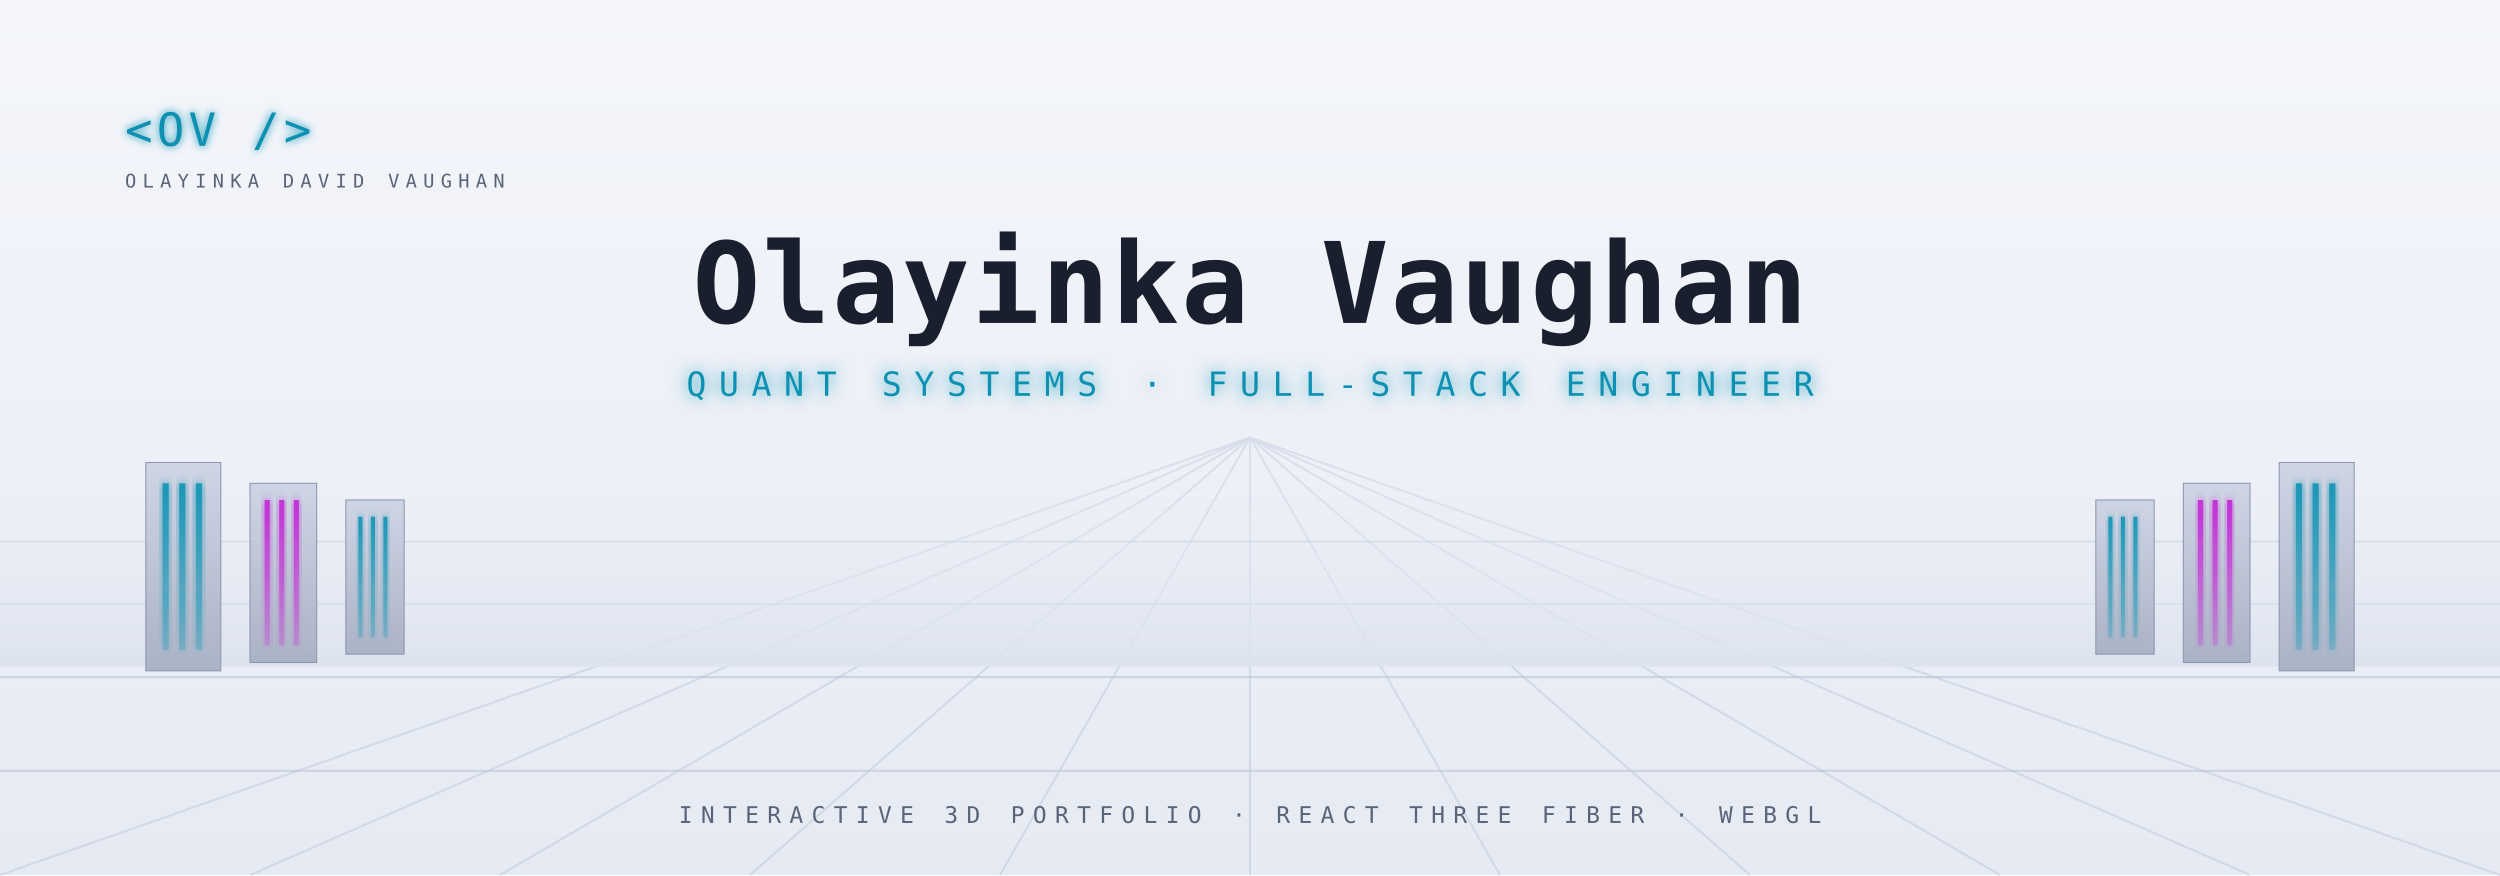
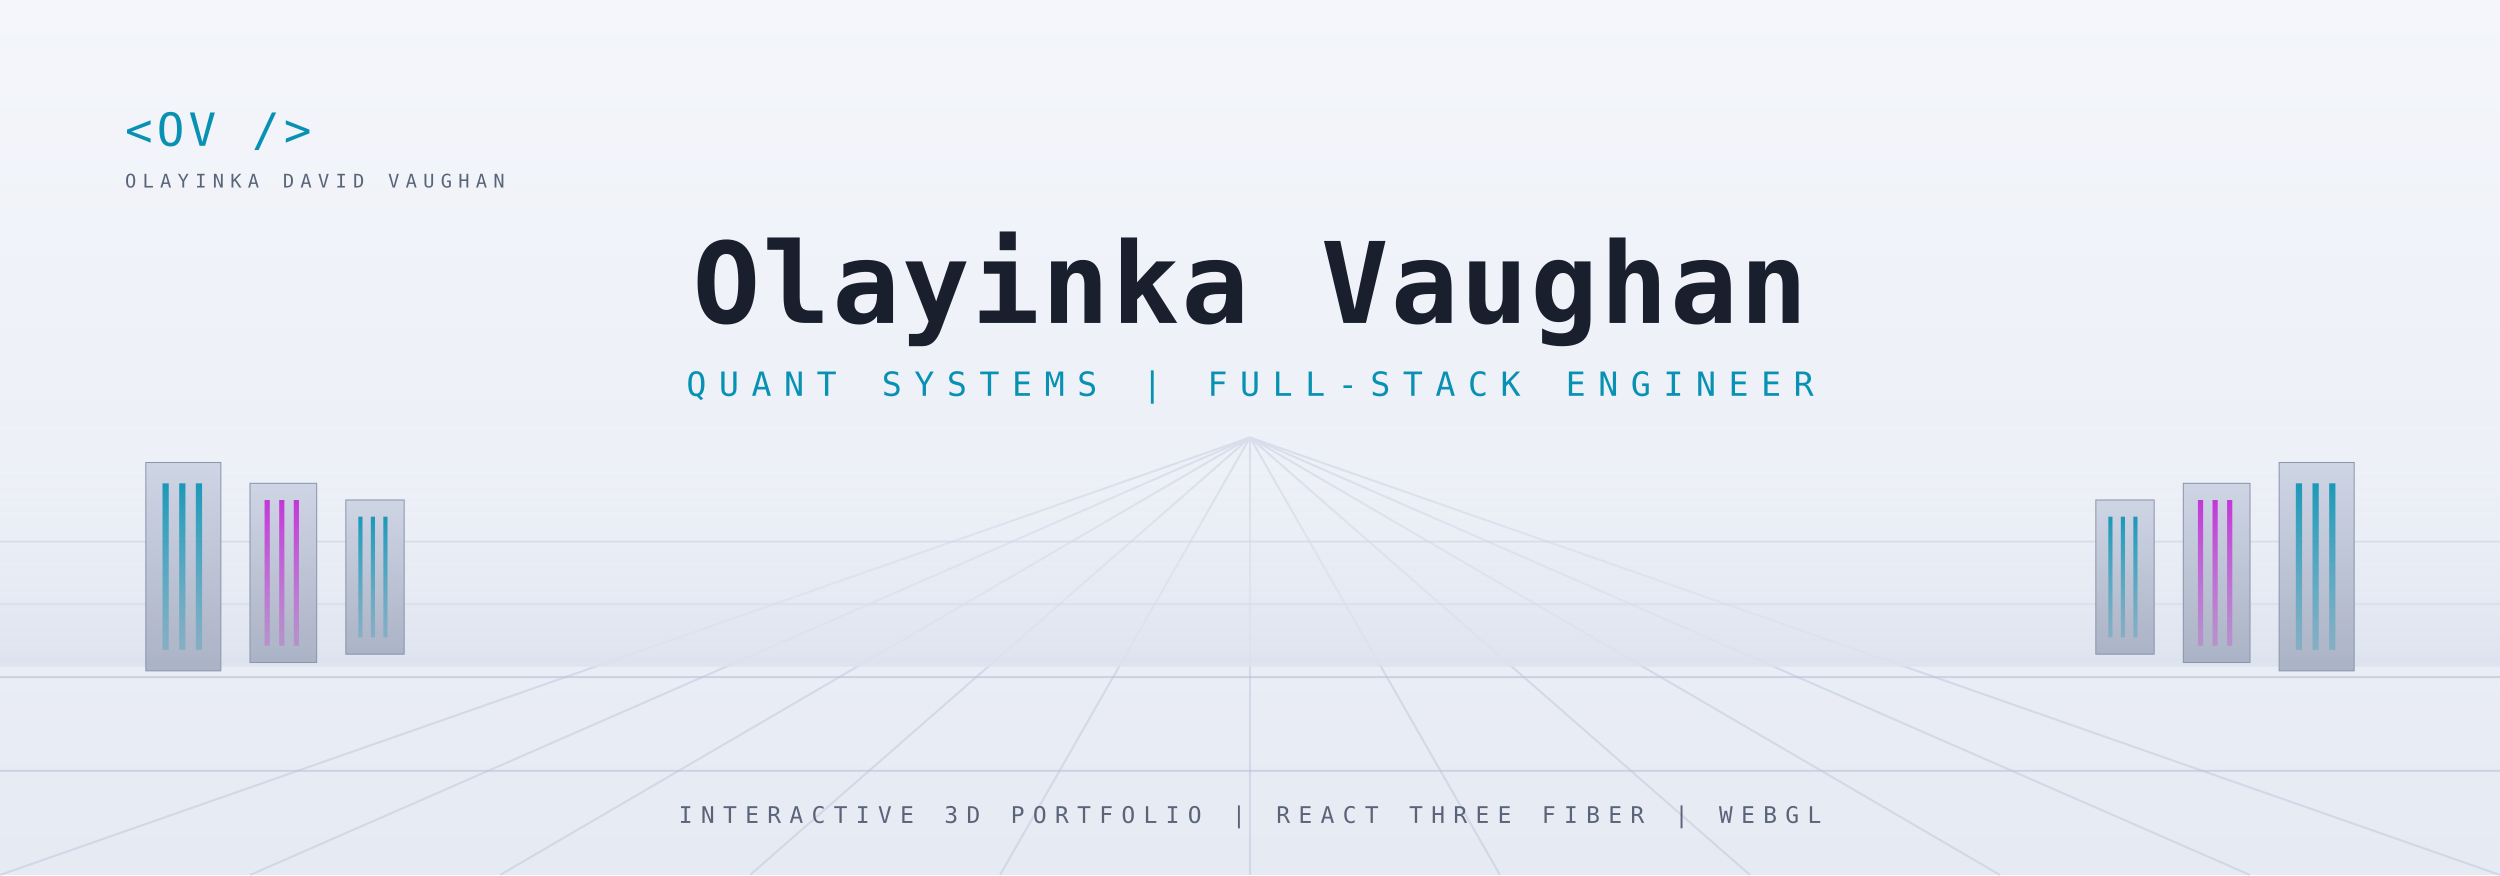
<svg xmlns="http://www.w3.org/2000/svg" viewBox="0 0 1200 420" width="1200" height="420" font-family="ui-monospace, SFMono-Regular, Menlo, Monaco, Consolas, monospace">
  <defs>
    <linearGradient id="bg" x1="0" y1="0" x2="0" y2="1">
      <stop offset="0" stop-color="#f4f6fb" />
      <stop offset="1" stop-color="#e6eaf3" />
    </linearGradient>
    <linearGradient id="cyanFade" x1="0" y1="0" x2="1" y2="0">
      <stop offset="0" stop-color="#0891b2" stop-opacity="0" />
      <stop offset="0.5" stop-color="#0891b2" stop-opacity="0.95" />
      <stop offset="1" stop-color="#0891b2" stop-opacity="0" />
    </linearGradient>
    <linearGradient id="magentaFade" x1="0" y1="0" x2="1" y2="0">
      <stop offset="0" stop-color="#c026d3" stop-opacity="0" />
      <stop offset="0.5" stop-color="#c026d3" stop-opacity="0.95" />
      <stop offset="1" stop-color="#c026d3" stop-opacity="0" />
    </linearGradient>
    <linearGradient id="floor" x1="0" y1="0" x2="0" y2="1">
      <stop offset="0" stop-color="#f4f6fb" stop-opacity="0" />
      <stop offset="1" stop-color="#dce2ee" stop-opacity="1" />
    </linearGradient>
    <linearGradient id="rackBody" x1="0" y1="0" x2="0" y2="1">
      <stop offset="0" stop-color="#cdd4e3" />
      <stop offset="1" stop-color="#a8b0c4" />
    </linearGradient>
    <linearGradient id="rackLed" x1="0" y1="0" x2="0" y2="1">
      <stop offset="0" stop-color="#0891b2" stop-opacity="0.95" />
      <stop offset="1" stop-color="#0891b2" stop-opacity="0.25" />
    </linearGradient>
    <linearGradient id="rackLedMagenta" x1="0" y1="0" x2="0" y2="1">
      <stop offset="0" stop-color="#c026d3" stop-opacity="0.95" />
      <stop offset="1" stop-color="#c026d3" stop-opacity="0.25" />
    </linearGradient>
-     <filter id="glow" x="-50%" y="-50%" width="200%" height="200%">
-       <feGaussianBlur stdDeviation="2" result="b" />
-       <feMerge>
-         <feMergeNode in="b" />
-         <feMergeNode in="SourceGraphic" />
-       </feMerge>
-     </filter>
-     <filter id="softGlow" x="-50%" y="-50%" width="200%" height="200%">
-       <feGaussianBlur stdDeviation="4" result="b" />
-       <feMerge>
-         <feMergeNode in="b" />
-         <feMergeNode in="SourceGraphic" />
-       </feMerge>
-     </filter>
  </defs>
  <rect width="1200" height="420" fill="url(#bg)" />
  <g stroke="#b8c1d6" stroke-width="1" opacity="0.6">
    <line x1="0" y1="260" x2="1200" y2="260" />
    <line x1="-60" y1="290" x2="1260" y2="290" />
    <line x1="-140" y1="325" x2="1340" y2="325" />
    <line x1="-260" y1="370" x2="1460" y2="370" />
  </g>
  <g stroke="#b8c1d6" stroke-width="1" opacity="0.45">
    <line x1="0" y1="420" x2="600" y2="210" />
    <line x1="120" y1="420" x2="600" y2="210" />
    <line x1="240" y1="420" x2="600" y2="210" />
    <line x1="360" y1="420" x2="600" y2="210" />
    <line x1="480" y1="420" x2="600" y2="210" />
    <line x1="600" y1="420" x2="600" y2="210" />
    <line x1="720" y1="420" x2="600" y2="210" />
    <line x1="840" y1="420" x2="600" y2="210" />
    <line x1="960" y1="420" x2="600" y2="210" />
    <line x1="1080" y1="420" x2="600" y2="210" />
    <line x1="1200" y1="420" x2="600" y2="210" />
  </g>
  <rect x="0" y="200" width="1200" height="120" fill="url(#floor)" opacity="0.9" />
-   <line x1="0" y1="210" x2="1200" y2="210" stroke="url(#cyanFade)" stroke-width="1.5" filter="url(#glow)" />
-   <line x1="0" y1="395" x2="1200" y2="395" stroke="url(#magentaFade)" stroke-width="1.5" filter="url(#glow)" />
+   <line x1="0" y1="210" x2="1200" y2="210" stroke="url(#cyanFade)" stroke-width="1.5" />
+   <line x1="0" y1="395" x2="1200" y2="395" stroke="url(#magentaFade)" stroke-width="1.5" />
  <g opacity="0.95">
    <rect x="70" y="222" width="36" height="100" fill="url(#rackBody)" stroke="#8892a8" stroke-width="0.5" />
-     <rect x="78" y="232" width="3" height="80" fill="url(#rackLed)" filter="url(#glow)" />
-     <rect x="86" y="232" width="3" height="80" fill="url(#rackLed)" filter="url(#glow)" />
-     <rect x="94" y="232" width="3" height="80" fill="url(#rackLed)" filter="url(#glow)" />
+     <rect x="78" y="232" width="3" height="80" fill="url(#rackLed)" />
+     <rect x="86" y="232" width="3" height="80" fill="url(#rackLed)" />
+     <rect x="94" y="232" width="3" height="80" fill="url(#rackLed)" />
    <rect x="120" y="232" width="32" height="86" fill="url(#rackBody)" stroke="#8892a8" stroke-width="0.5" />
-     <rect x="127" y="240" width="2.5" height="70" fill="url(#rackLedMagenta)" filter="url(#glow)" />
-     <rect x="134" y="240" width="2.5" height="70" fill="url(#rackLedMagenta)" filter="url(#glow)" />
-     <rect x="141" y="240" width="2.5" height="70" fill="url(#rackLedMagenta)" filter="url(#glow)" />
+     <rect x="127" y="240" width="2.5" height="70" fill="url(#rackLedMagenta)" />
+     <rect x="134" y="240" width="2.5" height="70" fill="url(#rackLedMagenta)" />
+     <rect x="141" y="240" width="2.5" height="70" fill="url(#rackLedMagenta)" />
    <rect x="166" y="240" width="28" height="74" fill="url(#rackBody)" stroke="#8892a8" stroke-width="0.5" />
-     <rect x="172" y="248" width="2" height="58" fill="url(#rackLed)" filter="url(#glow)" />
-     <rect x="178" y="248" width="2" height="58" fill="url(#rackLed)" filter="url(#glow)" />
-     <rect x="184" y="248" width="2" height="58" fill="url(#rackLed)" filter="url(#glow)" />
+     <rect x="172" y="248" width="2" height="58" fill="url(#rackLed)" />
+     <rect x="178" y="248" width="2" height="58" fill="url(#rackLed)" />
+     <rect x="184" y="248" width="2" height="58" fill="url(#rackLed)" />
  </g>
  <g opacity="0.95">
    <rect x="1006" y="240" width="28" height="74" fill="url(#rackBody)" stroke="#8892a8" stroke-width="0.5" />
-     <rect x="1012" y="248" width="2" height="58" fill="url(#rackLed)" filter="url(#glow)" />
-     <rect x="1018" y="248" width="2" height="58" fill="url(#rackLed)" filter="url(#glow)" />
-     <rect x="1024" y="248" width="2" height="58" fill="url(#rackLed)" filter="url(#glow)" />
+     <rect x="1012" y="248" width="2" height="58" fill="url(#rackLed)" />
+     <rect x="1018" y="248" width="2" height="58" fill="url(#rackLed)" />
+     <rect x="1024" y="248" width="2" height="58" fill="url(#rackLed)" />
    <rect x="1048" y="232" width="32" height="86" fill="url(#rackBody)" stroke="#8892a8" stroke-width="0.5" />
-     <rect x="1055" y="240" width="2.5" height="70" fill="url(#rackLedMagenta)" filter="url(#glow)" />
-     <rect x="1062" y="240" width="2.5" height="70" fill="url(#rackLedMagenta)" filter="url(#glow)" />
-     <rect x="1069" y="240" width="2.5" height="70" fill="url(#rackLedMagenta)" filter="url(#glow)" />
+     <rect x="1055" y="240" width="2.5" height="70" fill="url(#rackLedMagenta)" />
+     <rect x="1062" y="240" width="2.5" height="70" fill="url(#rackLedMagenta)" />
+     <rect x="1069" y="240" width="2.5" height="70" fill="url(#rackLedMagenta)" />
    <rect x="1094" y="222" width="36" height="100" fill="url(#rackBody)" stroke="#8892a8" stroke-width="0.5" />
-     <rect x="1102" y="232" width="3" height="80" fill="url(#rackLed)" filter="url(#glow)" />
-     <rect x="1110" y="232" width="3" height="80" fill="url(#rackLed)" filter="url(#glow)" />
-     <rect x="1118" y="232" width="3" height="80" fill="url(#rackLed)" filter="url(#glow)" />
+     <rect x="1102" y="232" width="3" height="80" fill="url(#rackLed)" />
+     <rect x="1110" y="232" width="3" height="80" fill="url(#rackLed)" />
+     <rect x="1118" y="232" width="3" height="80" fill="url(#rackLed)" />
  </g>
  <g transform="translate(60, 70)">
-     <text x="0" y="0" font-size="22" fill="#0891b2" letter-spacing="2" filter="url(#glow)">&lt;OV /&gt;</text>
+     <text x="0" y="0" font-size="22" fill="#0891b2" letter-spacing="2">&lt;OV /&gt;</text>
    <text x="0" y="20" font-size="9" fill="#5a6478" letter-spacing="3">OLAYINKA DAVID VAUGHAN</text>
  </g>
  <g text-anchor="middle">
    <text x="600" y="155" font-size="54" font-weight="700" fill="#1a1f2e" letter-spacing="1">
      Olayinka Vaughan
    </text>
-     <text x="600" y="190" font-size="16" fill="#0891b2" letter-spacing="6" filter="url(#softGlow)">
-       QUANT SYSTEMS · FULL-STACK ENGINEER
+     <text x="600" y="190" font-size="16" fill="#0891b2" letter-spacing="6">
+       QUANT SYSTEMS | FULL-STACK ENGINEER
    </text>
  </g>
  <text x="600" y="395" text-anchor="middle" font-size="11" fill="#5a6478" letter-spacing="4">
-     INTERACTIVE 3D PORTFOLIO · REACT THREE FIBER · WEBGL
+     INTERACTIVE 3D PORTFOLIO | REACT THREE FIBER | WEBGL
  </text>
</svg>
